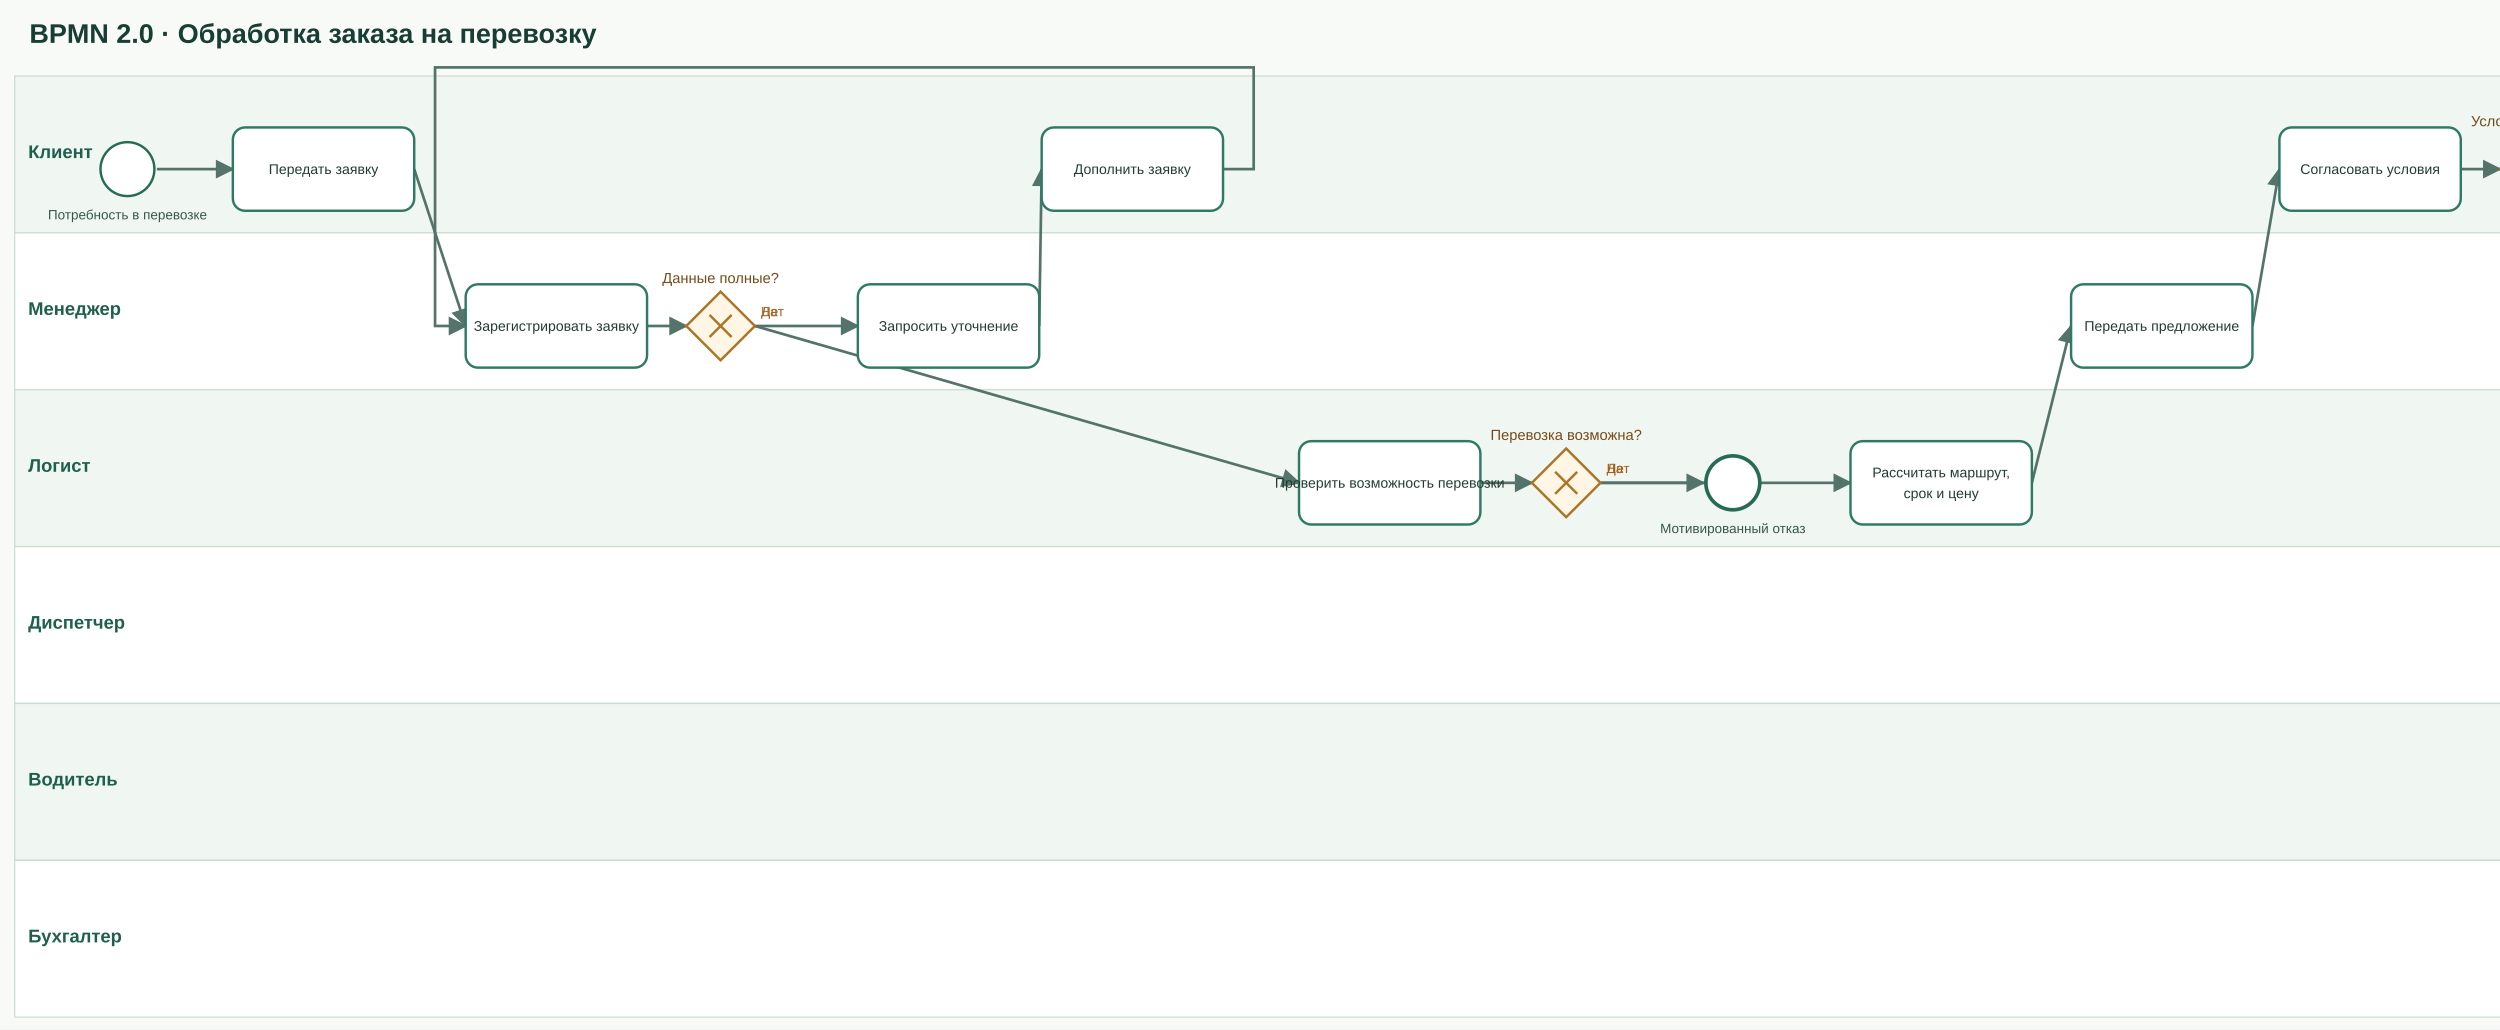
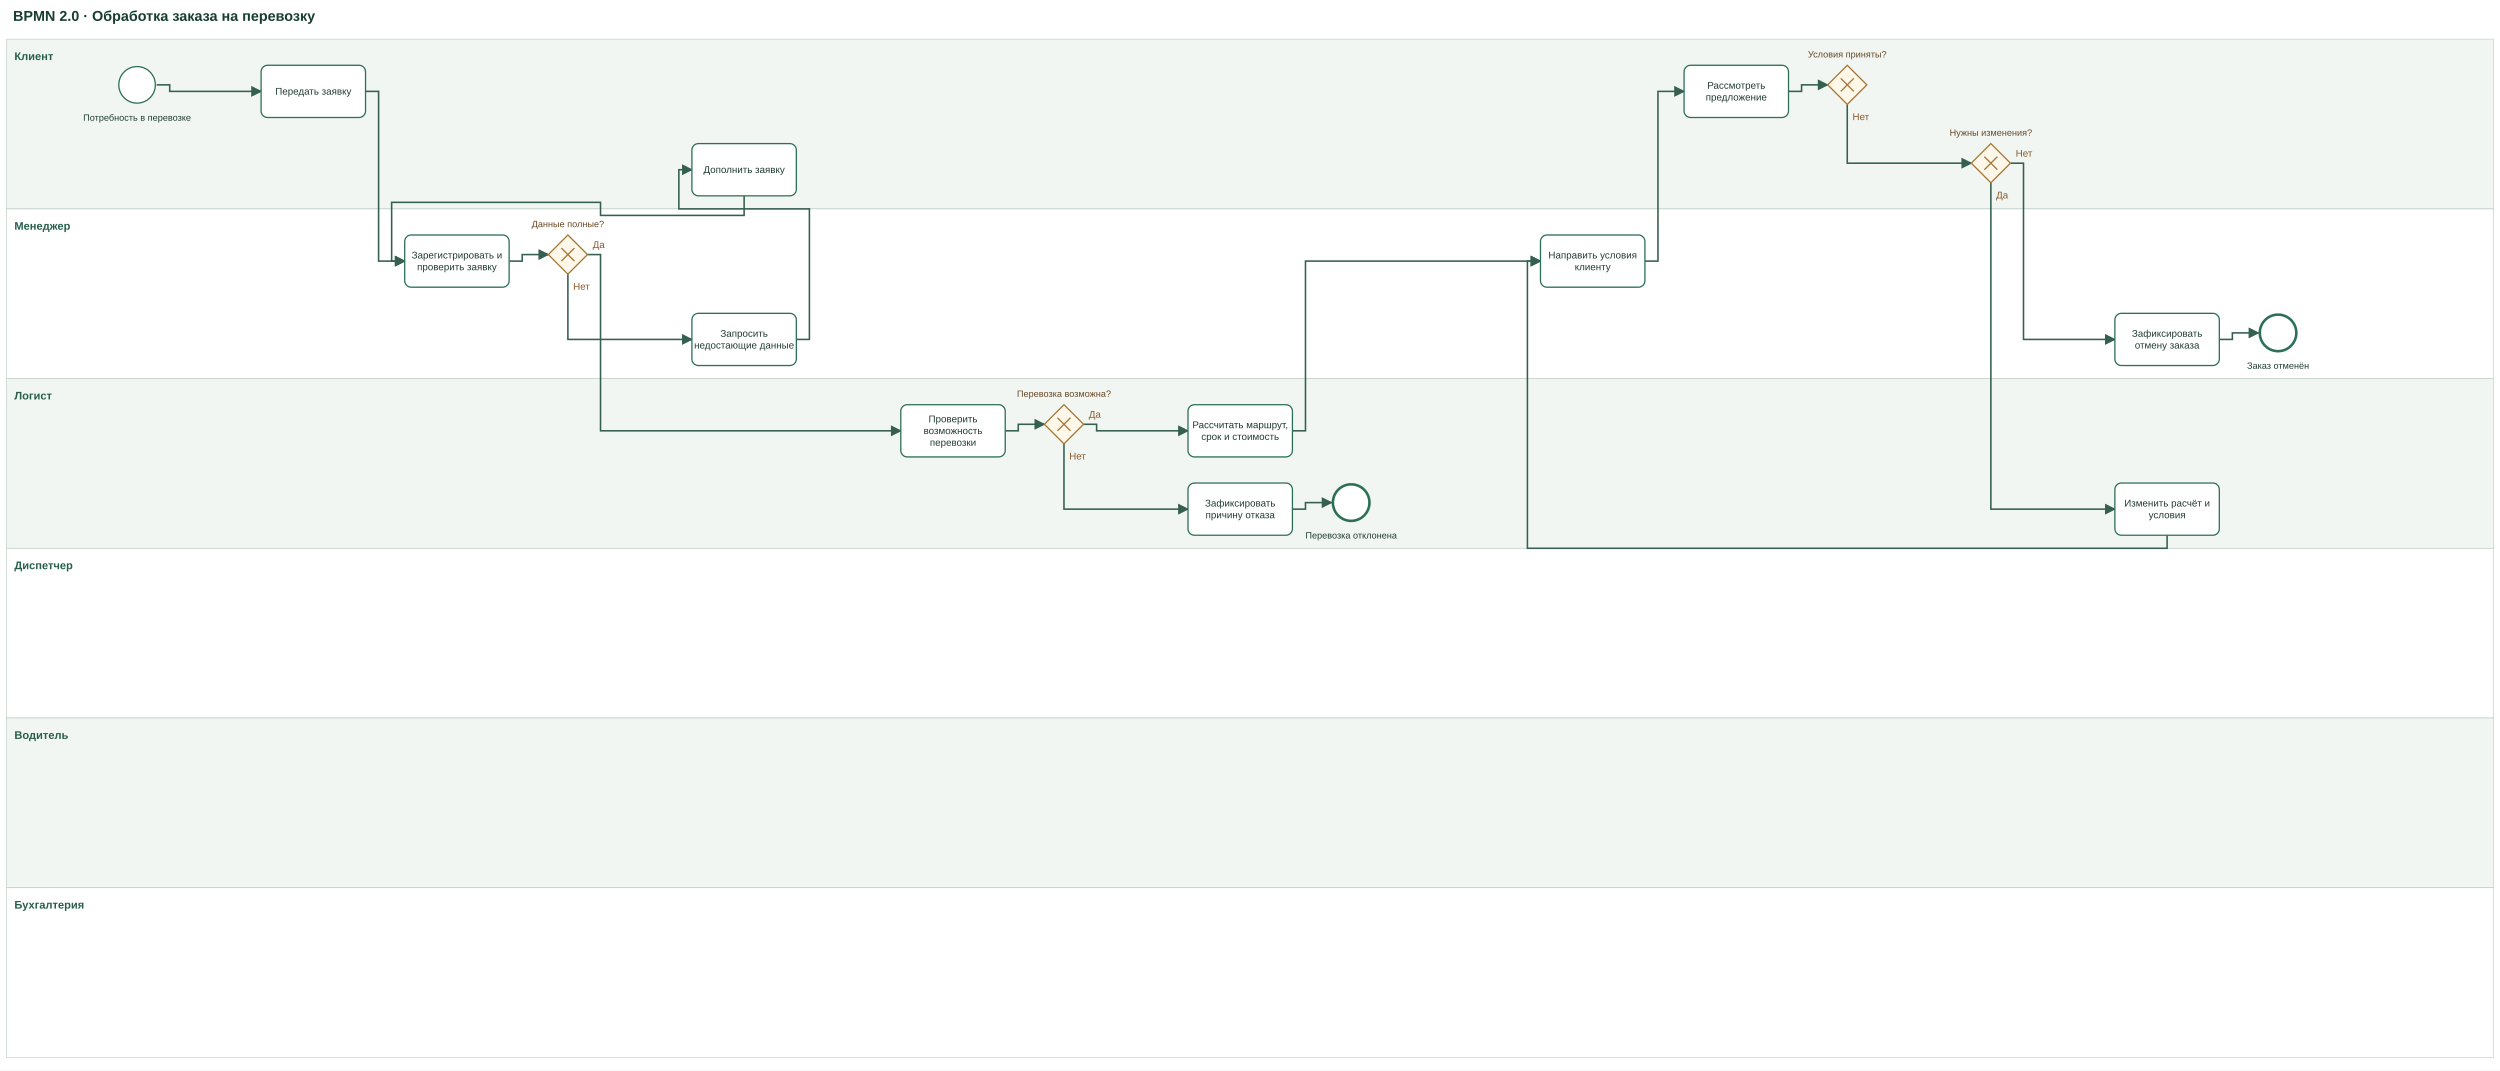
- <svg xmlns="http://www.w3.org/2000/svg" width="2040" height="840" viewBox="0 0 2040 840" role="img" aria-label="BPMN 2.0: обработка заказа на перевозку">
+ <svg xmlns="http://www.w3.org/2000/svg" width="3830" height="1640" viewBox="0 0 3830 1640" role="img" aria-label="Обработка заказа на перевозку">
  <defs>
-     <marker id="arrow" viewBox="0 0 10 10" refX="9" refY="5" markerWidth="7" markerHeight="7" orient="auto-start-reverse">
-       <path d="M0 0L10 5L0 10z" fill="#54736a" />
+     <marker id="arrow" viewBox="0 0 10 10" refX="9" refY="5" markerWidth="7" markerHeight="7" orient="auto">
+       <path d="M0 0L10 5L0 10Z" fill="#355f50" />
    </marker>
  </defs>
-   <rect width="100%" height="100%" fill="#f8faf7" />
-   <text x="24" y="35" font-family="Arial" font-size="22" font-weight="700" fill="#183d34">BPMN 2.0 · Обработка заказа на перевозку</text>
-   <rect x="12" y="62" width="3936" height="128" fill="#f0f6f1" stroke="#cbdcd0" />
-   <text x="23" y="129" font-family="Arial" font-size="15" font-weight="700" fill="#1f5f4d">Клиент</text>
-   <rect x="12" y="190" width="3936" height="128" fill="#fff" stroke="#cbdcd0" />
-   <text x="23" y="257" font-family="Arial" font-size="15" font-weight="700" fill="#1f5f4d">Менеджер</text>
-   <rect x="12" y="318" width="3936" height="128" fill="#f0f6f1" stroke="#cbdcd0" />
-   <text x="23" y="385" font-family="Arial" font-size="15" font-weight="700" fill="#1f5f4d">Логист</text>
-   <rect x="12" y="446" width="3936" height="128" fill="#fff" stroke="#cbdcd0" />
-   <text x="23" y="513" font-family="Arial" font-size="15" font-weight="700" fill="#1f5f4d">Диспетчер</text>
-   <rect x="12" y="574" width="3936" height="128" fill="#f0f6f1" stroke="#cbdcd0" />
-   <text x="23" y="641" font-family="Arial" font-size="15" font-weight="700" fill="#1f5f4d">Водитель</text>
-   <rect x="12" y="702" width="3936" height="128" fill="#fff" stroke="#cbdcd0" />
-   <text x="23" y="769" font-family="Arial" font-size="15" font-weight="700" fill="#1f5f4d">Бухгалтер</text>
-   <polyline points="128,138.0 190,138.0" fill="none" stroke="#54736a" stroke-width="2.2" marker-end="url(#arrow)" />
-   <polyline points="338,138.0 380,266.0" fill="none" stroke="#54736a" stroke-width="2.2" marker-end="url(#arrow)" />
-   <polyline points="528,266.0 560,266.0" fill="none" stroke="#54736a" stroke-width="2.2" marker-end="url(#arrow)" />
-   <polyline points="616,266.0 700,266.0" fill="none" stroke="#54736a" stroke-width="2.2" marker-end="url(#arrow)" />
-   <text x="621" y="258.0" font-family="Arial" font-size="11" fill="#a35e1e">Нет</text>
-   <polyline points="848,266.0 850,138.0" fill="none" stroke="#54736a" stroke-width="2.2" marker-end="url(#arrow)" />
-   <polyline points="998,138.0 1023,138.0 1023,55 355,55 355,266.0 380,266.0" fill="none" stroke="#54736a" stroke-width="2.2" marker-end="url(#arrow)" />
-   <polyline points="616,266.0 1060,394.0" fill="none" stroke="#54736a" stroke-width="2.2" marker-end="url(#arrow)" />
-   <text x="621" y="258.0" font-family="Arial" font-size="11" fill="#a35e1e">Да</text>
-   <polyline points="1208,394.0 1250,394.0" fill="none" stroke="#54736a" stroke-width="2.2" marker-end="url(#arrow)" />
-   <polyline points="1306,394.0 1390,394.0" fill="none" stroke="#54736a" stroke-width="2.2" marker-end="url(#arrow)" />
-   <text x="1311" y="386.0" font-family="Arial" font-size="11" fill="#a35e1e">Нет</text>
-   <polyline points="1306,394.0 1510,394.0" fill="none" stroke="#54736a" stroke-width="2.2" marker-end="url(#arrow)" />
-   <text x="1311" y="386.0" font-family="Arial" font-size="11" fill="#a35e1e">Да</text>
-   <polyline points="1658,394.0 1690,266.0" fill="none" stroke="#54736a" stroke-width="2.2" marker-end="url(#arrow)" />
-   <polyline points="1838,266.0 1860,138.0" fill="none" stroke="#54736a" stroke-width="2.2" marker-end="url(#arrow)" />
-   <polyline points="2008,138.0 2040,138.0" fill="none" stroke="#54736a" stroke-width="2.2" marker-end="url(#arrow)" />
-   <polyline points="2096,138.0 2180,138.0" fill="none" stroke="#54736a" stroke-width="2.2" marker-end="url(#arrow)" />
-   <text x="2101" y="130.0" font-family="Arial" font-size="11" fill="#a35e1e">Нет</text>
-   <polyline points="2096,138.0 2198.0,138.0 2198.0,522.0 2300,522.0" fill="none" stroke="#54736a" stroke-width="2.2" marker-end="url(#arrow)" />
-   <text x="2203.0" y="514.0" font-family="Arial" font-size="11" fill="#a35e1e">Да</text>
-   <polyline points="2448,522.0 2490,650.0" fill="none" stroke="#54736a" stroke-width="2.2" marker-end="url(#arrow)" />
-   <polyline points="2638,650.0 2680,522.0" fill="none" stroke="#54736a" stroke-width="2.2" marker-end="url(#arrow)" />
-   <polyline points="2828,522.0 2860,522.0" fill="none" stroke="#54736a" stroke-width="2.2" marker-end="url(#arrow)" />
-   <polyline points="2916,522.0 3000,522.0" fill="none" stroke="#54736a" stroke-width="2.2" marker-end="url(#arrow)" />
-   <text x="2921" y="514.0" font-family="Arial" font-size="11" fill="#a35e1e">Да</text>
-   <polyline points="3148,522.0 3173,522.0 3173,459 2655,459 2655,522.0 2680,522.0" fill="none" stroke="#54736a" stroke-width="2.2" marker-end="url(#arrow)" />
-   <polyline points="2916,522.0 3180,650.0" fill="none" stroke="#54736a" stroke-width="2.2" marker-end="url(#arrow)" />
-   <text x="2921" y="514.0" font-family="Arial" font-size="11" fill="#a35e1e">Нет</text>
-   <polyline points="3328,650.0 3380,778.0" fill="none" stroke="#54736a" stroke-width="2.2" marker-end="url(#arrow)" />
-   <polyline points="3528,778.0 3570,778.0" fill="none" stroke="#54736a" stroke-width="2.2" marker-end="url(#arrow)" />
-   <polyline points="3718,778.0 3740,778.0" fill="none" stroke="#54736a" stroke-width="2.2" marker-end="url(#arrow)" />
-   <circle cx="104.0" cy="138.0" r="22.0" fill="white" stroke="#276b57" stroke-width="2" />
-   <text x="104.0" y="179" text-anchor="middle" font-family="Arial" font-size="11" fill="#33584b">Потребность в перевозке</text>
-   <rect x="190" y="104" width="148" height="68" rx="10" fill="#fff" stroke="#2f7a65" stroke-width="2" />
-   <text x="264.0" y="142.0" text-anchor="middle" font-family="Arial" font-size="11.5" fill="#223c32">Передать заявку</text>
-   <rect x="380" y="232" width="148" height="68" rx="10" fill="#fff" stroke="#2f7a65" stroke-width="2" />
-   <text x="454.0" y="270.0" text-anchor="middle" font-family="Arial" font-size="11.5" fill="#223c32">Зарегистрировать заявку</text>
-   <path d="M588.0 238 L616 266.0 L588.0 294 L560 266.0Z" fill="#fff6e6" stroke="#ab7426" stroke-width="2" />
-   <path d="M579 257l18 18m0-18l-18 18" stroke="#ab7426" stroke-width="2" />
-   <text x="588.0" y="231" text-anchor="middle" font-family="Arial" font-size="12" fill="#744b19">Данные полные?</text>
-   <rect x="700" y="232" width="148" height="68" rx="10" fill="#fff" stroke="#2f7a65" stroke-width="2" />
-   <text x="774.0" y="270.0" text-anchor="middle" font-family="Arial" font-size="11.5" fill="#223c32">Запросить уточнение</text>
-   <rect x="850" y="104" width="148" height="68" rx="10" fill="#fff" stroke="#2f7a65" stroke-width="2" />
-   <text x="924.0" y="142.0" text-anchor="middle" font-family="Arial" font-size="11.5" fill="#223c32">Дополнить заявку</text>
-   <rect x="1060" y="360" width="148" height="68" rx="10" fill="#fff" stroke="#2f7a65" stroke-width="2" />
-   <text x="1134.0" y="398.0" text-anchor="middle" font-family="Arial" font-size="11.5" fill="#223c32">Проверить возможность перевозки</text>
-   <path d="M1278.0 366 L1306 394.0 L1278.0 422 L1250 394.0Z" fill="#fff6e6" stroke="#ab7426" stroke-width="2" />
-   <path d="M1269 385l18 18m0-18l-18 18" stroke="#ab7426" stroke-width="2" />
-   <text x="1278.0" y="359" text-anchor="middle" font-family="Arial" font-size="12" fill="#744b19">Перевозка возможна?</text>
-   <circle cx="1414.0" cy="394.0" r="22.0" fill="white" stroke="#276b57" stroke-width="3" />
-   <text x="1414.0" y="435" text-anchor="middle" font-family="Arial" font-size="11" fill="#33584b">Мотивированный отказ</text>
-   <rect x="1510" y="360" width="148" height="68" rx="10" fill="#fff" stroke="#2f7a65" stroke-width="2" />
-   <text x="1584.0" y="389.5" text-anchor="middle" font-family="Arial" font-size="11.5" fill="#223c32">Рассчитать маршрут,</text>
-   <text x="1584.0" y="406.5" text-anchor="middle" font-family="Arial" font-size="11.5" fill="#223c32">срок и цену</text>
-   <rect x="1690" y="232" width="148" height="68" rx="10" fill="#fff" stroke="#2f7a65" stroke-width="2" />
-   <text x="1764.0" y="270.0" text-anchor="middle" font-family="Arial" font-size="11.5" fill="#223c32">Передать предложение</text>
-   <rect x="1860" y="104" width="148" height="68" rx="10" fill="#fff" stroke="#2f7a65" stroke-width="2" />
-   <text x="1934.0" y="142.0" text-anchor="middle" font-family="Arial" font-size="11.5" fill="#223c32">Согласовать условия</text>
-   <path d="M2068.0 110 L2096 138.0 L2068.0 166 L2040 138.0Z" fill="#fff6e6" stroke="#ab7426" stroke-width="2" />
-   <path d="M2059 129l18 18m0-18l-18 18" stroke="#ab7426" stroke-width="2" />
-   <text x="2068.0" y="103" text-anchor="middle" font-family="Arial" font-size="12" fill="#744b19">Условия приняты?</text>
-   <circle cx="2204.0" cy="138.0" r="22.0" fill="white" stroke="#276b57" stroke-width="3" />
-   <text x="2204.0" y="179" text-anchor="middle" font-family="Arial" font-size="11" fill="#33584b">Заявка отменена</text>
-   <rect x="2300" y="488" width="148" height="68" rx="10" fill="#fff" stroke="#2f7a65" stroke-width="2" />
-   <text x="2374.0" y="517.5" text-anchor="middle" font-family="Arial" font-size="11.5" fill="#223c32">Назначить машину</text>
-   <text x="2374.0" y="534.5" text-anchor="middle" font-family="Arial" font-size="11.5" fill="#223c32">и водителя</text>
-   <rect x="2490" y="616" width="148" height="68" rx="10" fill="#fff" stroke="#2f7a65" stroke-width="2" />
-   <text x="2564.0" y="645.5" text-anchor="middle" font-family="Arial" font-size="11.5" fill="#223c32">Принять груз</text>
-   <text x="2564.0" y="662.5" text-anchor="middle" font-family="Arial" font-size="11.5" fill="#223c32">и начать рейс</text>
-   <rect x="2680" y="488" width="148" height="68" rx="10" fill="#fff" stroke="#2f7a65" stroke-width="2" />
-   <text x="2754.0" y="526.0" text-anchor="middle" font-family="Arial" font-size="11.5" fill="#223c32">Контролировать рейс</text>
-   <path d="M2888.0 494 L2916 522.0 L2888.0 550 L2860 522.0Z" fill="#fff6e6" stroke="#ab7426" stroke-width="2" />
-   <path d="M2879 513l18 18m0-18l-18 18" stroke="#ab7426" stroke-width="2" />
-   <text x="2888.0" y="487" text-anchor="middle" font-family="Arial" font-size="12" fill="#744b19">Есть отклонение?</text>
-   <rect x="3000" y="488" width="148" height="68" rx="10" fill="#fff" stroke="#2f7a65" stroke-width="2" />
-   <text x="3074.0" y="526.0" text-anchor="middle" font-family="Arial" font-size="11.5" fill="#223c32">Урегулировать отклонение</text>
-   <rect x="3180" y="616" width="148" height="68" rx="10" fill="#fff" stroke="#2f7a65" stroke-width="2" />
-   <text x="3254.0" y="654.0" text-anchor="middle" font-family="Arial" font-size="11.5" fill="#223c32">Передать груз получателю</text>
-   <rect x="3380" y="744" width="148" height="68" rx="10" fill="#fff" stroke="#2f7a65" stroke-width="2" />
-   <text x="3454.0" y="773.5" text-anchor="middle" font-family="Arial" font-size="11.5" fill="#223c32">Проверить документы</text>
-   <text x="3454.0" y="790.5" text-anchor="middle" font-family="Arial" font-size="11.5" fill="#223c32">и выставить счёт</text>
-   <rect x="3570" y="744" width="148" height="68" rx="10" fill="#fff" stroke="#2f7a65" stroke-width="2" />
-   <text x="3644.0" y="782.0" text-anchor="middle" font-family="Arial" font-size="11.5" fill="#223c32">Закрыть заказ</text>
-   <circle cx="3764.0" cy="778.0" r="22.0" fill="white" stroke="#276b57" stroke-width="3" />
-   <text x="3764.0" y="819" text-anchor="middle" font-family="Arial" font-size="11" fill="#33584b">Заказ закрыт</text>
+   <rect width="3830" height="1640" fill="white" />
+   <text x="20" y="32" font-family="Arial" font-size="22" font-weight="bold" fill="#173d31">BPMN 2.0 · Обработка заказа на перевозку</text>
+   <rect x="10" y="60" width="3810" height="260" fill="#f1f6f2" stroke="#bdcec3" />
+   <text x="22" y="92" font-family="Arial" font-size="17" font-weight="bold" fill="#285e4c">Клиент</text>
+   <rect x="10" y="320" width="3810" height="260" fill="white" stroke="#bdcec3" />
+   <text x="22" y="352" font-family="Arial" font-size="17" font-weight="bold" fill="#285e4c">Менеджер</text>
+   <rect x="10" y="580" width="3810" height="260" fill="#f1f6f2" stroke="#bdcec3" />
+   <text x="22" y="612" font-family="Arial" font-size="17" font-weight="bold" fill="#285e4c">Логист</text>
+   <rect x="10" y="840" width="3810" height="260" fill="white" stroke="#bdcec3" />
+   <text x="22" y="872" font-family="Arial" font-size="17" font-weight="bold" fill="#285e4c">Диспетчер</text>
+   <rect x="10" y="1100" width="3810" height="260" fill="#f1f6f2" stroke="#bdcec3" />
+   <text x="22" y="1132" font-family="Arial" font-size="17" font-weight="bold" fill="#285e4c">Водитель</text>
+   <rect x="10" y="1360" width="3810" height="260" fill="white" stroke="#bdcec3" />
+   <text x="22" y="1392" font-family="Arial" font-size="17" font-weight="bold" fill="#285e4c">Бухгалтерия</text>
+   <polyline points="240,130 260,130 260,140 400,140" fill="none" stroke="#355f50" stroke-width="2.4" marker-end="url(#arrow)" />
+   <polyline points="560,140 580,140 580,400 620,400" fill="none" stroke="#355f50" stroke-width="2.4" marker-end="url(#arrow)" />
+   <polyline points="780,400 800,400 800,390 840,390" fill="none" stroke="#355f50" stroke-width="2.4" marker-end="url(#arrow)" />
+   <polyline points="1220,520 1240,520 1240,320 1040,320 1040,260 1060,260" fill="none" stroke="#355f50" stroke-width="2.4" marker-end="url(#arrow)" />
+   <polyline points="1540,660 1560,660 1560,650 1600,650" fill="none" stroke="#355f50" stroke-width="2.4" marker-end="url(#arrow)" />
+   <polyline points="1980,780 2000,780 2000,770 2040,770" fill="none" stroke="#355f50" stroke-width="2.4" marker-end="url(#arrow)" />
+   <polyline points="1980,660 2000,660 2000,400 2360,400" fill="none" stroke="#355f50" stroke-width="2.4" marker-end="url(#arrow)" />
+   <polyline points="2520,400 2540,400 2540,140 2580,140" fill="none" stroke="#355f50" stroke-width="2.4" marker-end="url(#arrow)" />
+   <polyline points="2740,140 2760,140 2760,130 2800,130" fill="none" stroke="#355f50" stroke-width="2.4" marker-end="url(#arrow)" />
+   <polyline points="3400,520 3420,520 3420,510 3460,510" fill="none" stroke="#355f50" stroke-width="2.4" marker-end="url(#arrow)" />
+   <polyline points="870,420 870,520 1060,520" fill="none" stroke="#355f50" stroke-width="2.4" marker-end="url(#arrow)" />
+   <text x="878" y="444" font-family="Arial" font-size="15" fill="#8a592b">Нет</text>
+   <polyline points="900,390 920,390 920,660 1380,660" fill="none" stroke="#355f50" stroke-width="2.4" marker-end="url(#arrow)" />
+   <text x="908" y="380" font-family="Arial" font-size="15" fill="#8a592b">Да</text>
+   <polyline points="1630,680 1630,780 1820,780" fill="none" stroke="#355f50" stroke-width="2.4" marker-end="url(#arrow)" />
+   <text x="1638" y="704" font-family="Arial" font-size="15" fill="#8a592b">Нет</text>
+   <polyline points="1660,650 1680,650 1680,660 1820,660" fill="none" stroke="#355f50" stroke-width="2.4" marker-end="url(#arrow)" />
+   <text x="1668" y="640" font-family="Arial" font-size="15" fill="#8a592b">Да</text>
+   <polyline points="2830,160 2830,250 3020,250" fill="none" stroke="#355f50" stroke-width="2.4" marker-end="url(#arrow)" />
+   <text x="2838" y="184" font-family="Arial" font-size="15" fill="#8a592b">Нет</text>
+   <polyline points="3050,280 3050,780 3240,780" fill="none" stroke="#355f50" stroke-width="2.4" marker-end="url(#arrow)" />
+   <text x="3058" y="304" font-family="Arial" font-size="15" fill="#8a592b">Да</text>
+   <polyline points="3080,250 3100,250 3100,520 3240,520" fill="none" stroke="#355f50" stroke-width="2.4" marker-end="url(#arrow)" />
+   <text x="3088" y="240" font-family="Arial" font-size="15" fill="#8a592b">Нет</text>
+   <polyline points="1140,300 1140,330 920,330 920,310 600,310 600,400 620,400" fill="none" stroke="#355f50" stroke-width="2.4" marker-end="url(#arrow)" />
+   <polyline points="3320,820 3320,840 2340,840 2340,400 2360,400" fill="none" stroke="#355f50" stroke-width="2.4" marker-end="url(#arrow)" />
+   <circle cx="210" cy="130" r="28" fill="white" stroke="#2d7058" stroke-width="2" />
+   <text x="210" y="185" text-anchor="middle" font-family="Arial" font-size="14" fill="#203b30">Потребность в перевозке</text>
+   <rect x="400" y="100" width="160" height="80" rx="10" fill="white" stroke="#2d7058" stroke-width="2" />
+   <text x="480.0" y="145.0" text-anchor="middle" font-family="Arial" font-size="15" fill="#203b30">Передать заявку</text>
+   <rect x="620" y="360" width="160" height="80" rx="10" fill="white" stroke="#2d7058" stroke-width="2" />
+   <text x="700.0" y="396.0" text-anchor="middle" font-family="Arial" font-size="15" fill="#203b30">Зарегистрировать и</text>
+   <text x="700.0" y="414.0" text-anchor="middle" font-family="Arial" font-size="15" fill="#203b30">проверить заявку</text>
+   <path d="M870 360l30 30-30 30-30-30Z" fill="#fff8ea" stroke="#a57532" stroke-width="2" />
+   <path d="M860 380l20 20m0-20-20 20" stroke="#a57532" stroke-width="2" />
+   <text x="870" y="348" text-anchor="middle" font-family="Arial" font-size="14" fill="#664723">Данные полные?</text>
+   <rect x="1060" y="480" width="160" height="80" rx="10" fill="white" stroke="#2d7058" stroke-width="2" />
+   <text x="1140.0" y="516.0" text-anchor="middle" font-family="Arial" font-size="15" fill="#203b30">Запросить</text>
+   <text x="1140.0" y="534.0" text-anchor="middle" font-family="Arial" font-size="15" fill="#203b30">недостающие данные</text>
+   <rect x="1060" y="220" width="160" height="80" rx="10" fill="white" stroke="#2d7058" stroke-width="2" />
+   <text x="1140.0" y="265.0" text-anchor="middle" font-family="Arial" font-size="15" fill="#203b30">Дополнить заявку</text>
+   <rect x="1380" y="620" width="160" height="80" rx="10" fill="white" stroke="#2d7058" stroke-width="2" />
+   <text x="1460.0" y="647.0" text-anchor="middle" font-family="Arial" font-size="15" fill="#203b30">Проверить</text>
+   <text x="1460.0" y="665.0" text-anchor="middle" font-family="Arial" font-size="15" fill="#203b30">возможность</text>
+   <text x="1460.0" y="683.0" text-anchor="middle" font-family="Arial" font-size="15" fill="#203b30">перевозки</text>
+   <path d="M1630 620l30 30-30 30-30-30Z" fill="#fff8ea" stroke="#a57532" stroke-width="2" />
+   <path d="M1620 640l20 20m0-20-20 20" stroke="#a57532" stroke-width="2" />
+   <text x="1630" y="608" text-anchor="middle" font-family="Arial" font-size="14" fill="#664723">Перевозка возможна?</text>
+   <rect x="1820" y="620" width="160" height="80" rx="10" fill="white" stroke="#2d7058" stroke-width="2" />
+   <text x="1900.0" y="656.0" text-anchor="middle" font-family="Arial" font-size="15" fill="#203b30">Рассчитать маршрут,</text>
+   <text x="1900.0" y="674.0" text-anchor="middle" font-family="Arial" font-size="15" fill="#203b30">срок и стоимость</text>
+   <rect x="1820" y="740" width="160" height="80" rx="10" fill="white" stroke="#2d7058" stroke-width="2" />
+   <text x="1900.0" y="776.0" text-anchor="middle" font-family="Arial" font-size="15" fill="#203b30">Зафиксировать</text>
+   <text x="1900.0" y="794.0" text-anchor="middle" font-family="Arial" font-size="15" fill="#203b30">причину отказа</text>
+   <circle cx="2070" cy="770" r="28" fill="white" stroke="#2d7058" stroke-width="4" />
+   <text x="2070" y="825" text-anchor="middle" font-family="Arial" font-size="14" fill="#203b30">Перевозка отклонена</text>
+   <rect x="2360" y="360" width="160" height="80" rx="10" fill="white" stroke="#2d7058" stroke-width="2" />
+   <text x="2440.0" y="396.0" text-anchor="middle" font-family="Arial" font-size="15" fill="#203b30">Направить условия</text>
+   <text x="2440.0" y="414.0" text-anchor="middle" font-family="Arial" font-size="15" fill="#203b30">клиенту</text>
+   <rect x="2580" y="100" width="160" height="80" rx="10" fill="white" stroke="#2d7058" stroke-width="2" />
+   <text x="2660.0" y="136.0" text-anchor="middle" font-family="Arial" font-size="15" fill="#203b30">Рассмотреть</text>
+   <text x="2660.0" y="154.0" text-anchor="middle" font-family="Arial" font-size="15" fill="#203b30">предложение</text>
+   <path d="M2830 100l30 30-30 30-30-30Z" fill="#fff8ea" stroke="#a57532" stroke-width="2" />
+   <path d="M2820 120l20 20m0-20-20 20" stroke="#a57532" stroke-width="2" />
+   <text x="2830" y="88" text-anchor="middle" font-family="Arial" font-size="14" fill="#664723">Условия приняты?</text>
+   <path d="M3050 220l30 30-30 30-30-30Z" fill="#fff8ea" stroke="#a57532" stroke-width="2" />
+   <path d="M3040 240l20 20m0-20-20 20" stroke="#a57532" stroke-width="2" />
+   <text x="3050" y="208" text-anchor="middle" font-family="Arial" font-size="14" fill="#664723">Нужны изменения?</text>
+   <rect x="3240" y="740" width="160" height="80" rx="10" fill="white" stroke="#2d7058" stroke-width="2" />
+   <text x="3320.0" y="776.0" text-anchor="middle" font-family="Arial" font-size="15" fill="#203b30">Изменить расчёт и</text>
+   <text x="3320.0" y="794.0" text-anchor="middle" font-family="Arial" font-size="15" fill="#203b30">условия</text>
+   <rect x="3240" y="480" width="160" height="80" rx="10" fill="white" stroke="#2d7058" stroke-width="2" />
+   <text x="3320.0" y="516.0" text-anchor="middle" font-family="Arial" font-size="15" fill="#203b30">Зафиксировать</text>
+   <text x="3320.0" y="534.0" text-anchor="middle" font-family="Arial" font-size="15" fill="#203b30">отмену заказа</text>
+   <circle cx="3490" cy="510" r="28" fill="white" stroke="#2d7058" stroke-width="4" />
+   <text x="3490" y="565" text-anchor="middle" font-family="Arial" font-size="14" fill="#203b30">Заказ отменён</text>
</svg>
